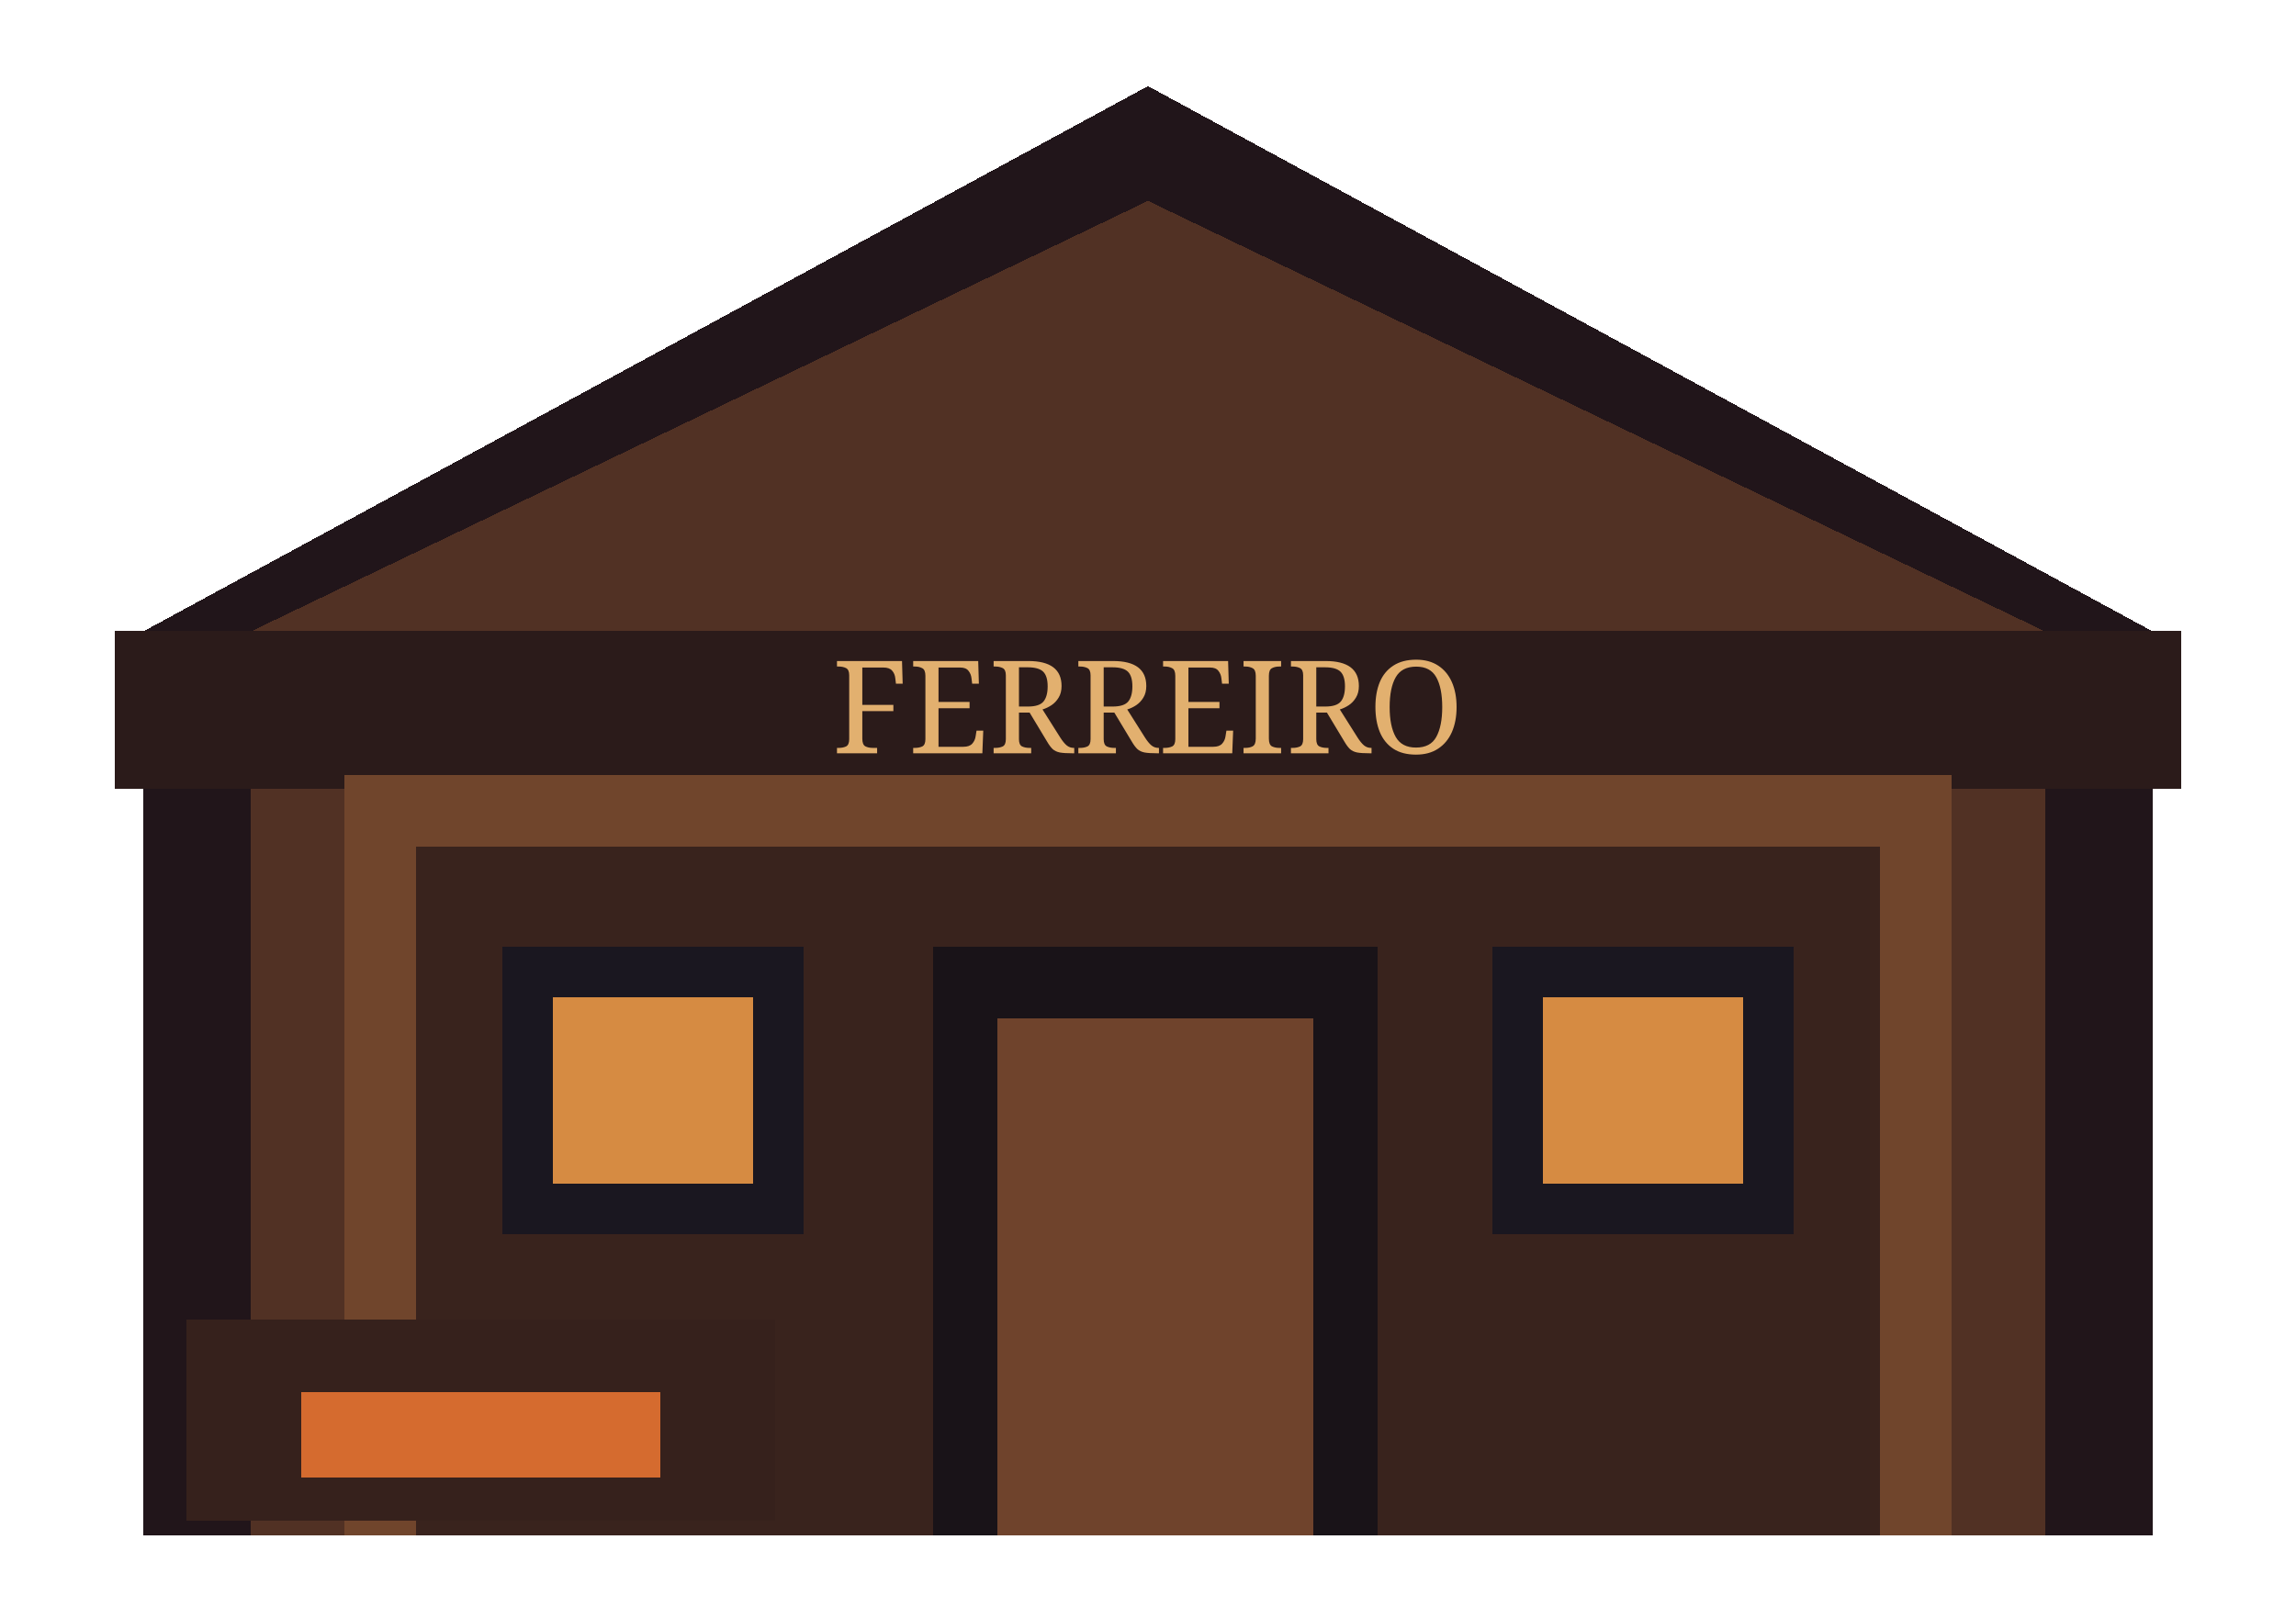
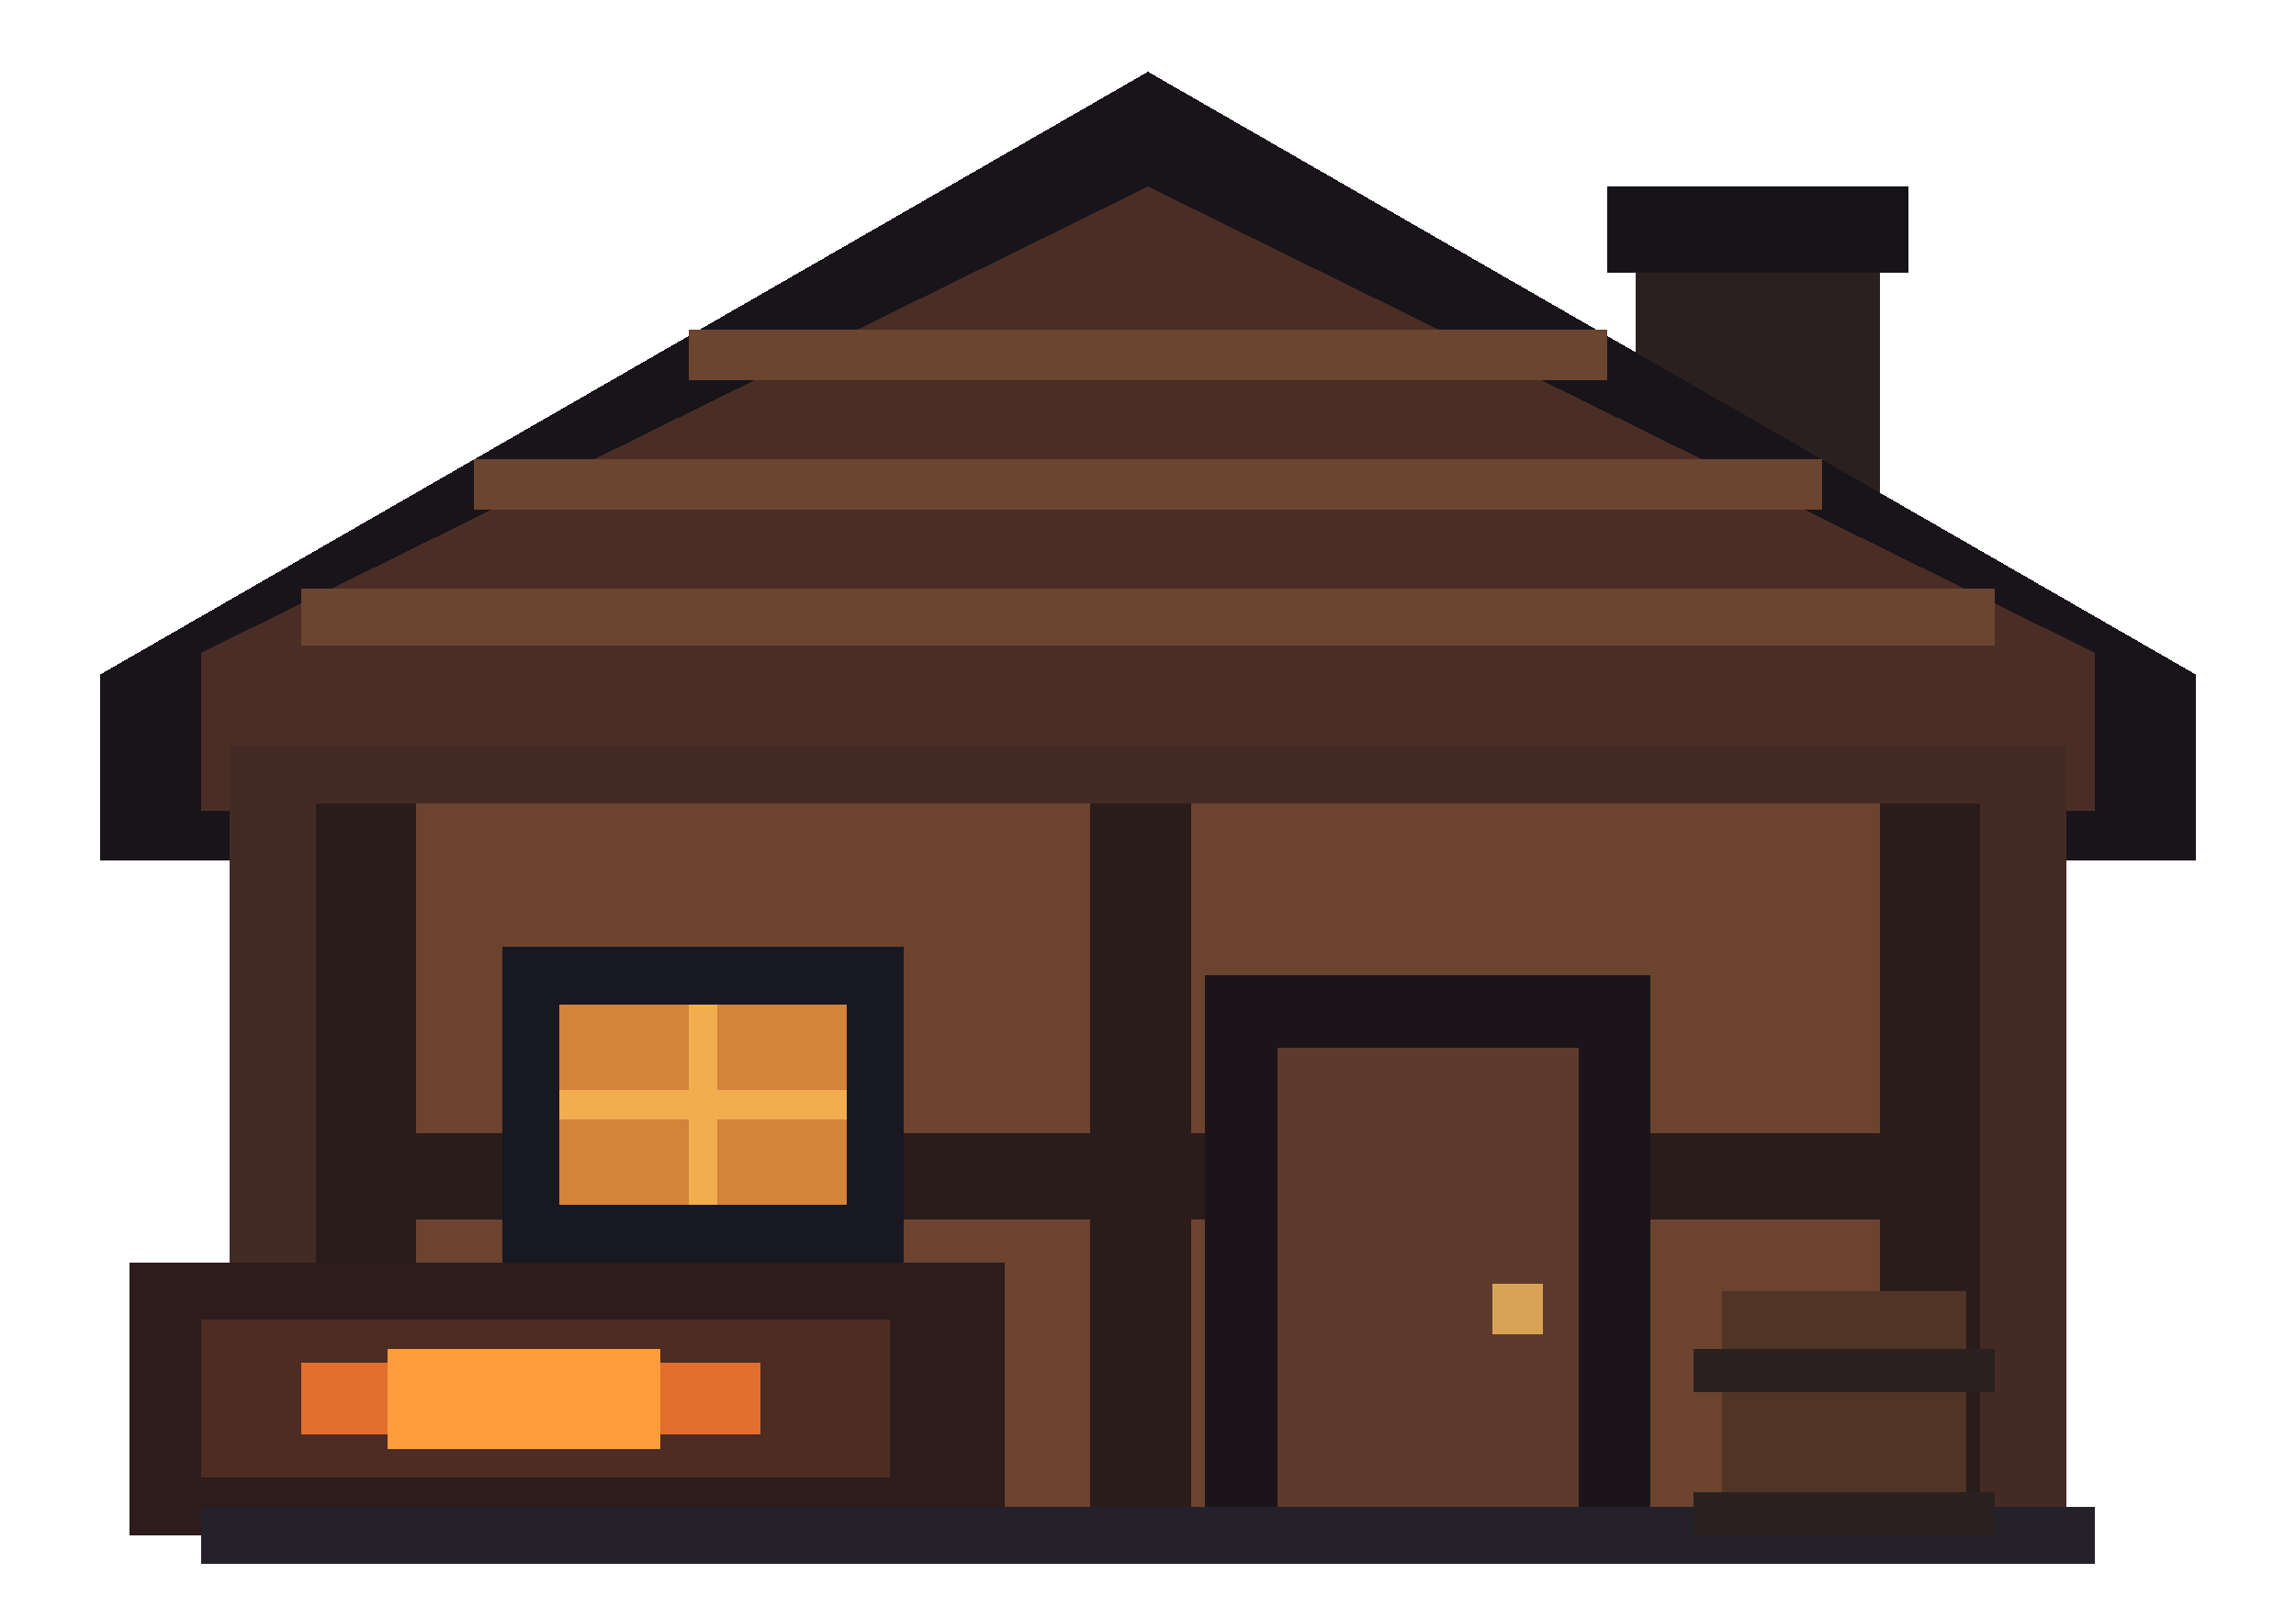
<svg xmlns="http://www.w3.org/2000/svg" width="320" height="224" viewBox="0 0 320 224" shape-rendering="crispEdges">
  <rect width="320" height="224" fill="none" />
-   <path fill="#21151a" d="M20 88 160 12 300 88v126H20z" />
-   <path fill="#513124" d="M35 88 160 28 285 88v126H35z" />
-   <path fill="#2b1b1a" d="M16 88h288v22H16z" />
-   <path fill="#70452c" d="M48 108h224v106H48z" />
-   <path fill="#39231d" d="M58 118h204v96H58z" />
-   <rect x="130" y="132" width="62" height="82" fill="#191318" />
-   <rect x="139" y="142" width="44" height="72" fill="#6f432c" />
-   <rect x="70" y="132" width="42" height="40" fill="#1a1720" />
-   <rect x="208" y="132" width="42" height="40" fill="#1a1720" />
-   <rect x="77" y="139" width="28" height="26" fill="#d68b42" />
-   <rect x="215" y="139" width="28" height="26" fill="#d68b42" />
-   <rect x="26" y="184" width="82" height="28" fill="#36211c" />
-   <path fill="#d56b2f" d="M42 194h50v12H42z" />
-   <text x="160" y="105" text-anchor="middle" fill="#e2b06f" font-size="18" font-family="serif">FERREIRO</text>
+   <rect x="228" y="30" width="34" height="66" fill="#2b2020" />
+   <rect x="224" y="26" width="42" height="12" fill="#171419" />
+   <path fill="#18141a" d="M14 94 160 10 306 94v26H14z" />
+   <path fill="#4a2d24" d="M28 91 160 26 292 91v22H28z" />
+   <path fill="#6b4530" d="M42 82h236v8H42zm24-18h188v7H66zm30-18h128v7H96z" />
+   <rect x="32" y="104" width="256" height="110" fill="#442a24" />
+   <rect x="44" y="112" width="232" height="102" fill="#6b432e" />
+   <path fill="#2b1c1c" d="M44 112h14v102H44zm218 0h14v102h-14zM152 112h14v102h-14zM44 158h232v12H44z" />
+   <rect x="168" y="136" width="62" height="78" fill="#1b1519" />
+   <rect x="178" y="146" width="42" height="68" fill="#5d3a2d" />
+   <rect x="208" y="179" width="7" height="7" fill="#d8a356" />
+   <rect x="70" y="132" width="56" height="44" fill="#181822" />
+   <rect x="78" y="140" width="40" height="28" fill="#d4833b" />
+   <path fill="#f2ad4f" d="M96 140h4v28h-4zm-18 12h40v4H78z" />
+   <rect x="18" y="176" width="122" height="38" fill="#2d1c1b" />
+   <rect x="28" y="184" width="96" height="22" fill="#4d2c22" />
+   <path fill="#e36f2e" d="M42 190h64v10H42z" />
+   <path fill="#ff9c3c" d="M54 188h38v14H54z" />
+   <rect x="28" y="210" width="264" height="8" fill="#24212a" />
+   <rect x="240" y="180" width="34" height="34" fill="#503426" />
+   <path fill="#2a2120" d="M236 188h42v6h-42zm0 20h42v6h-42z" />
</svg>
